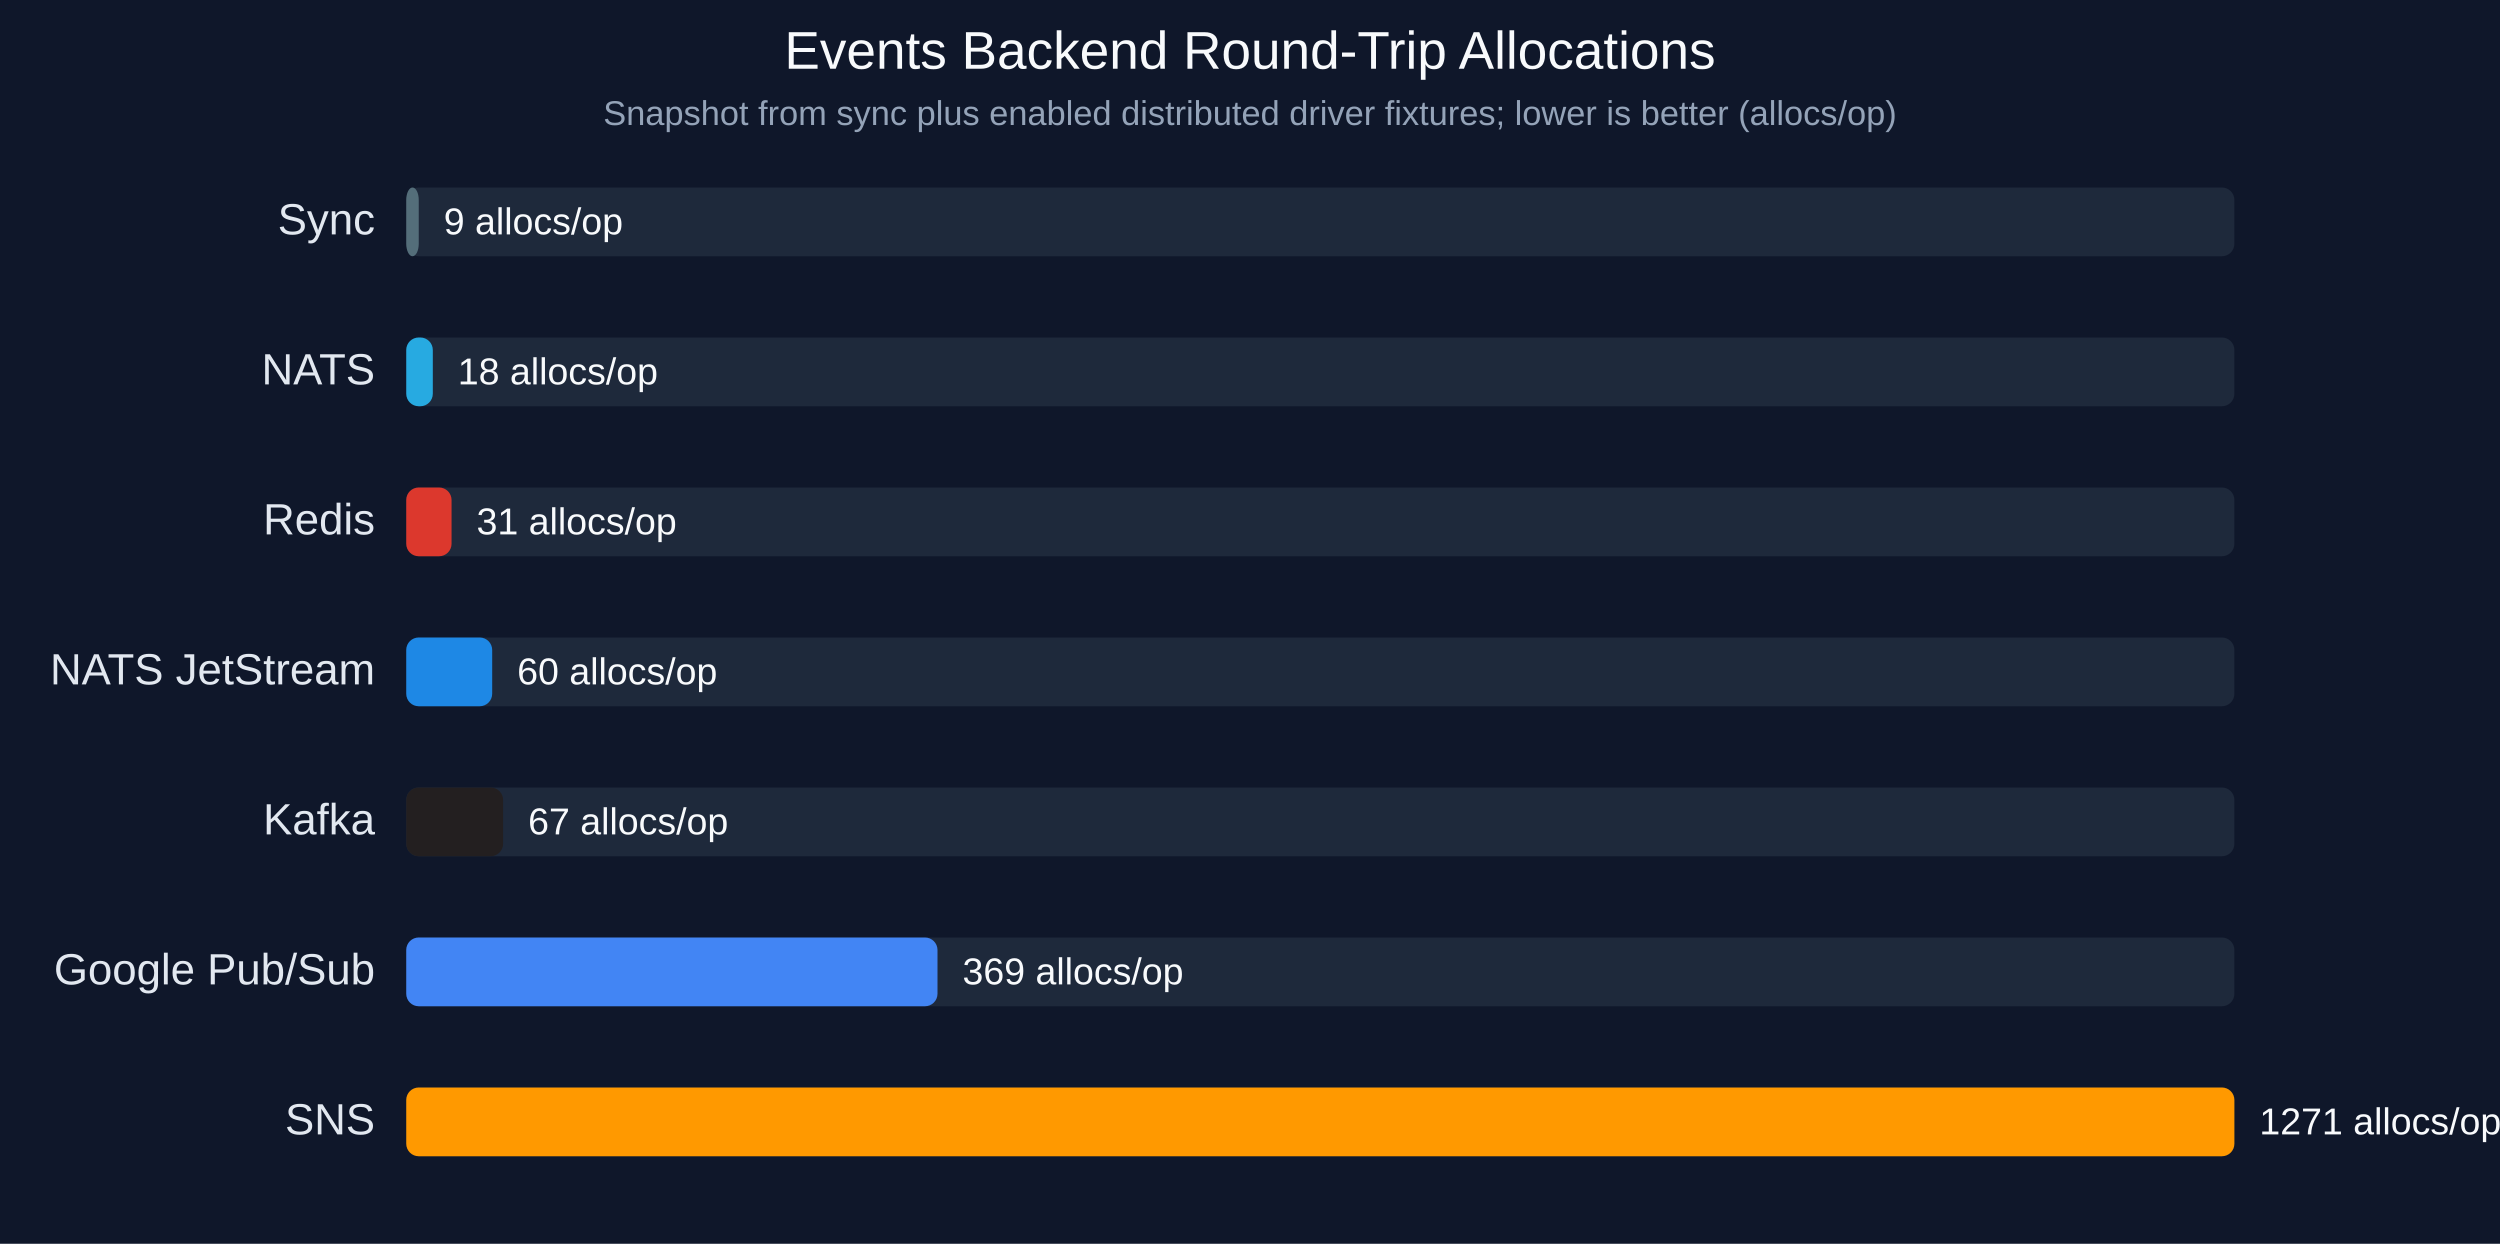
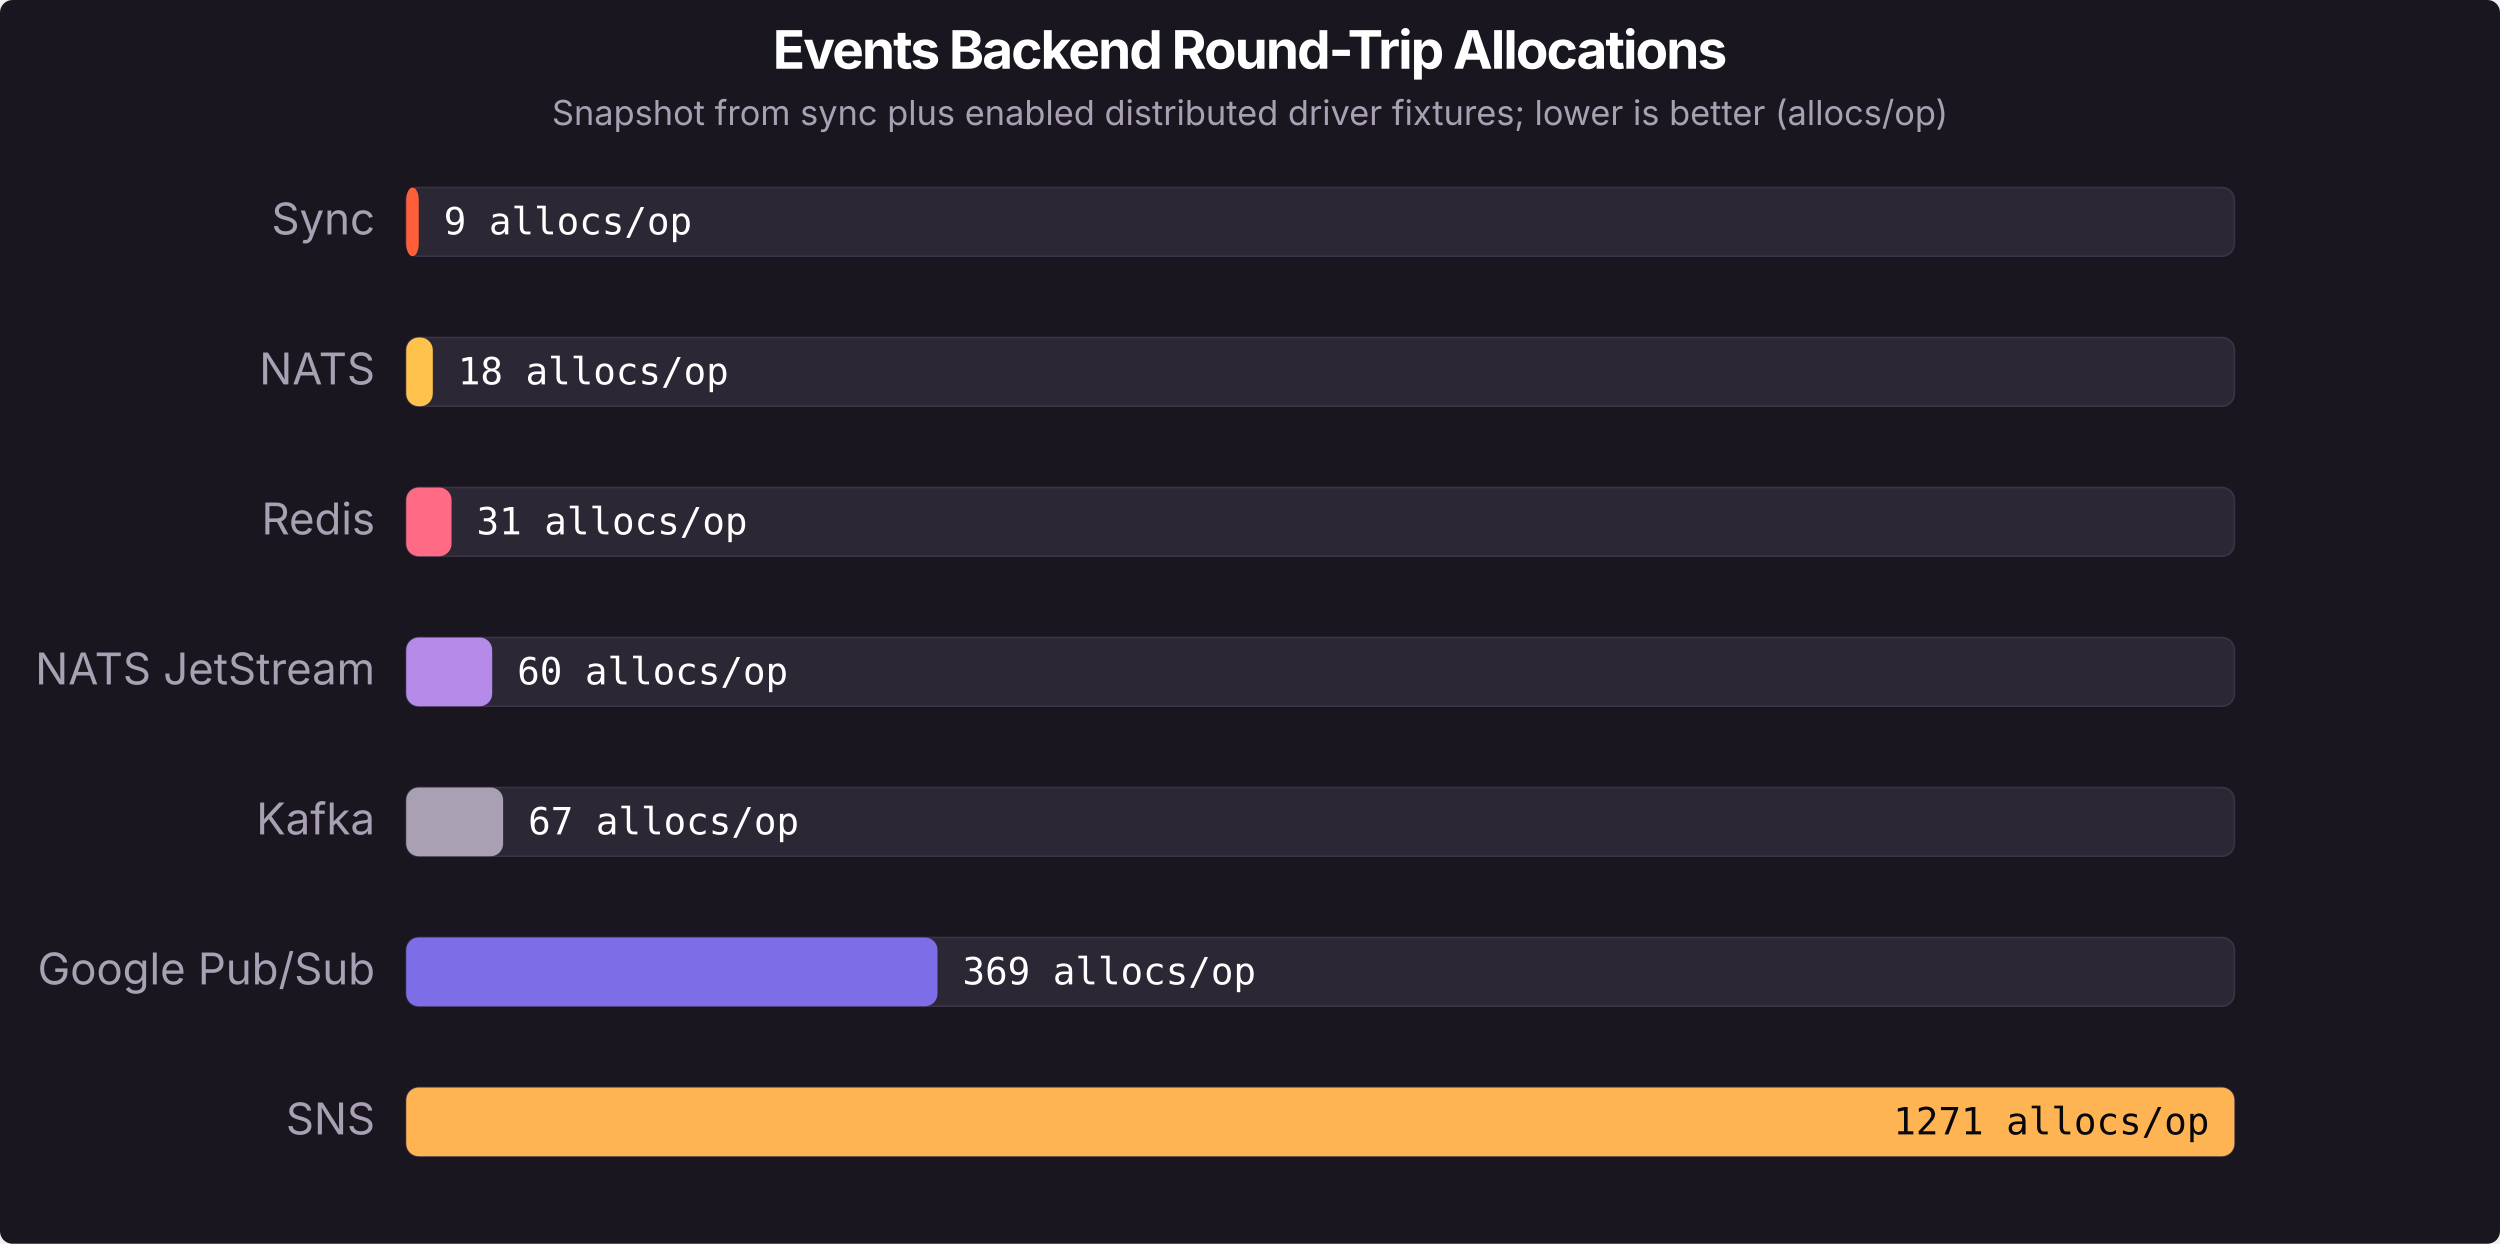
<svg xmlns="http://www.w3.org/2000/svg" width="1600" height="796" viewBox="0 0 1600 796">
-   <rect width="100%" height="100%" fill="#0f172a" />
-   <text x="800" y="44" text-anchor="middle" fill="#f8fafc" font-size="34" font-family="Arial, sans-serif">Events Backend Round-Trip Allocations</text>
-   <text x="800" y="80" text-anchor="middle" fill="#94a3b8" font-size="22" font-family="Arial, sans-serif">Snapshot from sync plus enabled distributed driver fixtures; lower is better (allocs/op)</text>
-   <text x="240" y="150" text-anchor="end" fill="#e2e8f0" font-size="28" font-family="Arial, sans-serif">Sync</text>
-   <rect x="260" y="120" width="1170" height="44" rx="8" fill="#1e293b" />
-   <rect x="260" y="120" width="8" height="44" rx="8" fill="#546E7A" />
-   <text x="284" y="150" fill="#f8fafc" font-size="24" font-family="Arial, sans-serif">9 allocs/op</text>
-   <text x="240" y="246" text-anchor="end" fill="#e2e8f0" font-size="28" font-family="Arial, sans-serif">NATS</text>
-   <rect x="260" y="216" width="1170" height="44" rx="8" fill="#1e293b" />
-   <rect x="260" y="216" width="17" height="44" rx="8" fill="#27AAE1" />
-   <text x="293" y="246" fill="#f8fafc" font-size="24" font-family="Arial, sans-serif">18 allocs/op</text>
-   <text x="240" y="342" text-anchor="end" fill="#e2e8f0" font-size="28" font-family="Arial, sans-serif">Redis</text>
-   <rect x="260" y="312" width="1170" height="44" rx="8" fill="#1e293b" />
-   <rect x="260" y="312" width="29" height="44" rx="8" fill="#DC382D" />
-   <text x="305" y="342" fill="#f8fafc" font-size="24" font-family="Arial, sans-serif">31 allocs/op</text>
-   <text x="240" y="438" text-anchor="end" fill="#e2e8f0" font-size="28" font-family="Arial, sans-serif">NATS JetStream</text>
-   <rect x="260" y="408" width="1170" height="44" rx="8" fill="#1e293b" />
-   <rect x="260" y="408" width="55" height="44" rx="8" fill="#1E88E5" />
-   <text x="331" y="438" fill="#f8fafc" font-size="24" font-family="Arial, sans-serif">60 allocs/op</text>
-   <text x="240" y="534" text-anchor="end" fill="#e2e8f0" font-size="28" font-family="Arial, sans-serif">Kafka</text>
-   <rect x="260" y="504" width="1170" height="44" rx="8" fill="#1e293b" />
-   <rect x="260" y="504" width="62" height="44" rx="8" fill="#231F20" />
-   <text x="338" y="534" fill="#f8fafc" font-size="24" font-family="Arial, sans-serif">67 allocs/op</text>
-   <text x="240" y="630" text-anchor="end" fill="#e2e8f0" font-size="28" font-family="Arial, sans-serif">Google Pub/Sub</text>
-   <rect x="260" y="600" width="1170" height="44" rx="8" fill="#1e293b" />
-   <rect x="260" y="600" width="340" height="44" rx="8" fill="#4285F4" />
-   <text x="616" y="630" fill="#f8fafc" font-size="24" font-family="Arial, sans-serif">369 allocs/op</text>
-   <text x="240" y="726" text-anchor="end" fill="#e2e8f0" font-size="28" font-family="Arial, sans-serif">SNS</text>
-   <rect x="260" y="696" width="1170" height="44" rx="8" fill="#1e293b" />
-   <rect x="260" y="696" width="1170" height="44" rx="8" fill="#FF9900" />
-   <text x="1446" y="726" fill="#f8fafc" font-size="24" font-family="Arial, sans-serif">1271 allocs/op</text>
+   <rect width="100%" height="100%" rx="8" fill="#1A1620" />
+   <text x="800" y="44" text-anchor="middle" fill="#FFFFFF" font-size="34" font-weight="700" letter-spacing="-1.2" font-family="Space Grotesk, Inter, system-ui, sans-serif">Events Backend Round-Trip Allocations</text>
+   <text x="800" y="80" text-anchor="middle" fill="#A9A1B3" font-size="22" font-family="Inter, system-ui, sans-serif">Snapshot from sync plus enabled distributed driver fixtures; lower is better (allocs/op)</text>
+   <text x="240" y="150" text-anchor="end" fill="#A9A1B3" font-size="28" font-family="Inter, system-ui, sans-serif">Sync</text>
+   <rect x="260" y="120" width="1170" height="44" rx="8" fill="#2C2734" stroke="#3D3349" />
+   <rect x="260" y="120" width="8" height="44" rx="8" fill="#FF5E3A" />
+   <text x="284" y="150" text-anchor="start" fill="#FFFFFF" font-size="24" font-family="JetBrains Mono, ui-monospace, monospace">9 allocs/op</text>
+   <text x="240" y="246" text-anchor="end" fill="#A9A1B3" font-size="28" font-family="Inter, system-ui, sans-serif">NATS</text>
+   <rect x="260" y="216" width="1170" height="44" rx="8" fill="#2C2734" stroke="#3D3349" />
+   <rect x="260" y="216" width="17" height="44" rx="8" fill="#FFC24D" />
+   <text x="293" y="246" text-anchor="start" fill="#FFFFFF" font-size="24" font-family="JetBrains Mono, ui-monospace, monospace">18 allocs/op</text>
+   <text x="240" y="342" text-anchor="end" fill="#A9A1B3" font-size="28" font-family="Inter, system-ui, sans-serif">Redis</text>
+   <rect x="260" y="312" width="1170" height="44" rx="8" fill="#2C2734" stroke="#3D3349" />
+   <rect x="260" y="312" width="29" height="44" rx="8" fill="#FF6B85" />
+   <text x="305" y="342" text-anchor="start" fill="#FFFFFF" font-size="24" font-family="JetBrains Mono, ui-monospace, monospace">31 allocs/op</text>
+   <text x="240" y="438" text-anchor="end" fill="#A9A1B3" font-size="28" font-family="Inter, system-ui, sans-serif">NATS JetStream</text>
+   <rect x="260" y="408" width="1170" height="44" rx="8" fill="#2C2734" stroke="#3D3349" />
+   <rect x="260" y="408" width="55" height="44" rx="8" fill="#B58AE8" />
+   <text x="331" y="438" text-anchor="start" fill="#FFFFFF" font-size="24" font-family="JetBrains Mono, ui-monospace, monospace">60 allocs/op</text>
+   <text x="240" y="534" text-anchor="end" fill="#A9A1B3" font-size="28" font-family="Inter, system-ui, sans-serif">Kafka</text>
+   <rect x="260" y="504" width="1170" height="44" rx="8" fill="#2C2734" stroke="#3D3349" />
+   <rect x="260" y="504" width="62" height="44" rx="8" fill="#A9A1B3" />
+   <text x="338" y="534" text-anchor="start" fill="#FFFFFF" font-size="24" font-family="JetBrains Mono, ui-monospace, monospace">67 allocs/op</text>
+   <text x="240" y="630" text-anchor="end" fill="#A9A1B3" font-size="28" font-family="Inter, system-ui, sans-serif">Google Pub/Sub</text>
+   <rect x="260" y="600" width="1170" height="44" rx="8" fill="#2C2734" stroke="#3D3349" />
+   <rect x="260" y="600" width="340" height="44" rx="8" fill="#7D6EE7" />
+   <text x="616" y="630" text-anchor="start" fill="#FFFFFF" font-size="24" font-family="JetBrains Mono, ui-monospace, monospace">369 allocs/op</text>
+   <text x="240" y="726" text-anchor="end" fill="#A9A1B3" font-size="28" font-family="Inter, system-ui, sans-serif">SNS</text>
+   <rect x="260" y="696" width="1170" height="44" rx="8" fill="#2C2734" stroke="#3D3349" />
+   <rect x="260" y="696" width="1170" height="44" rx="8" fill="#FFB454" />
+   <text x="1414" y="726" text-anchor="end" fill="#08070A" font-size="24" font-family="JetBrains Mono, ui-monospace, monospace">1271 allocs/op</text>
</svg>
